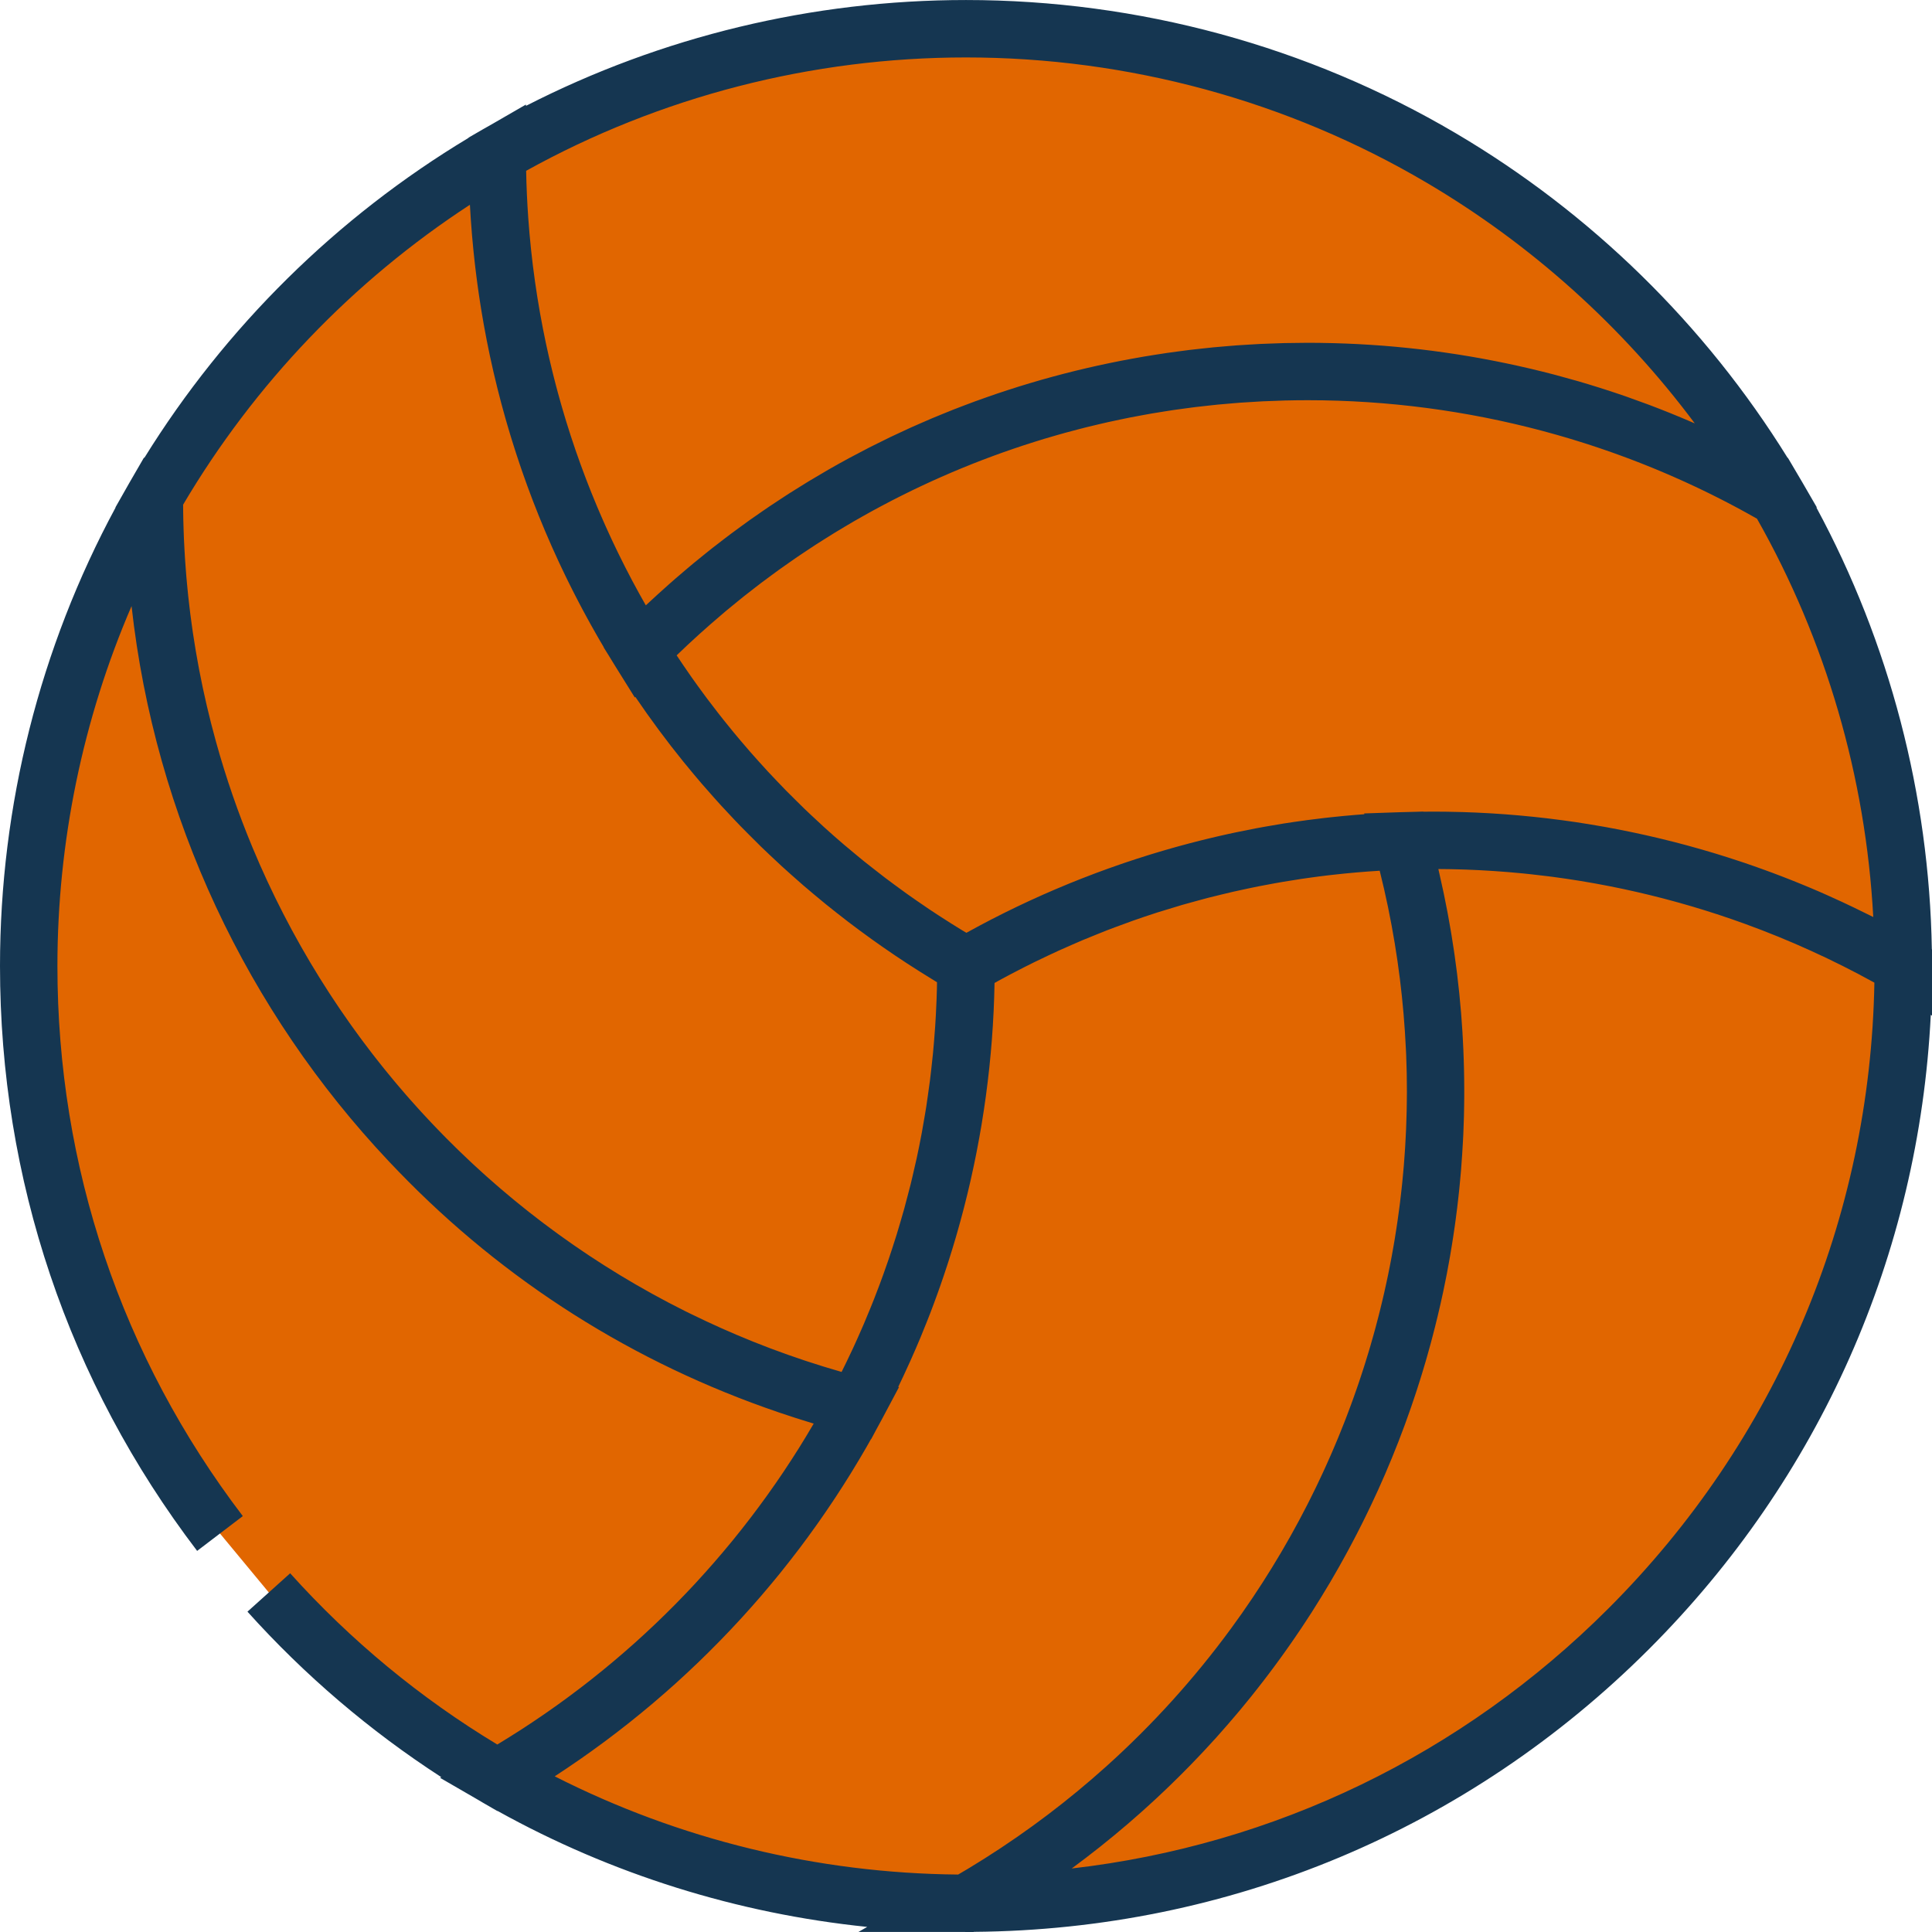
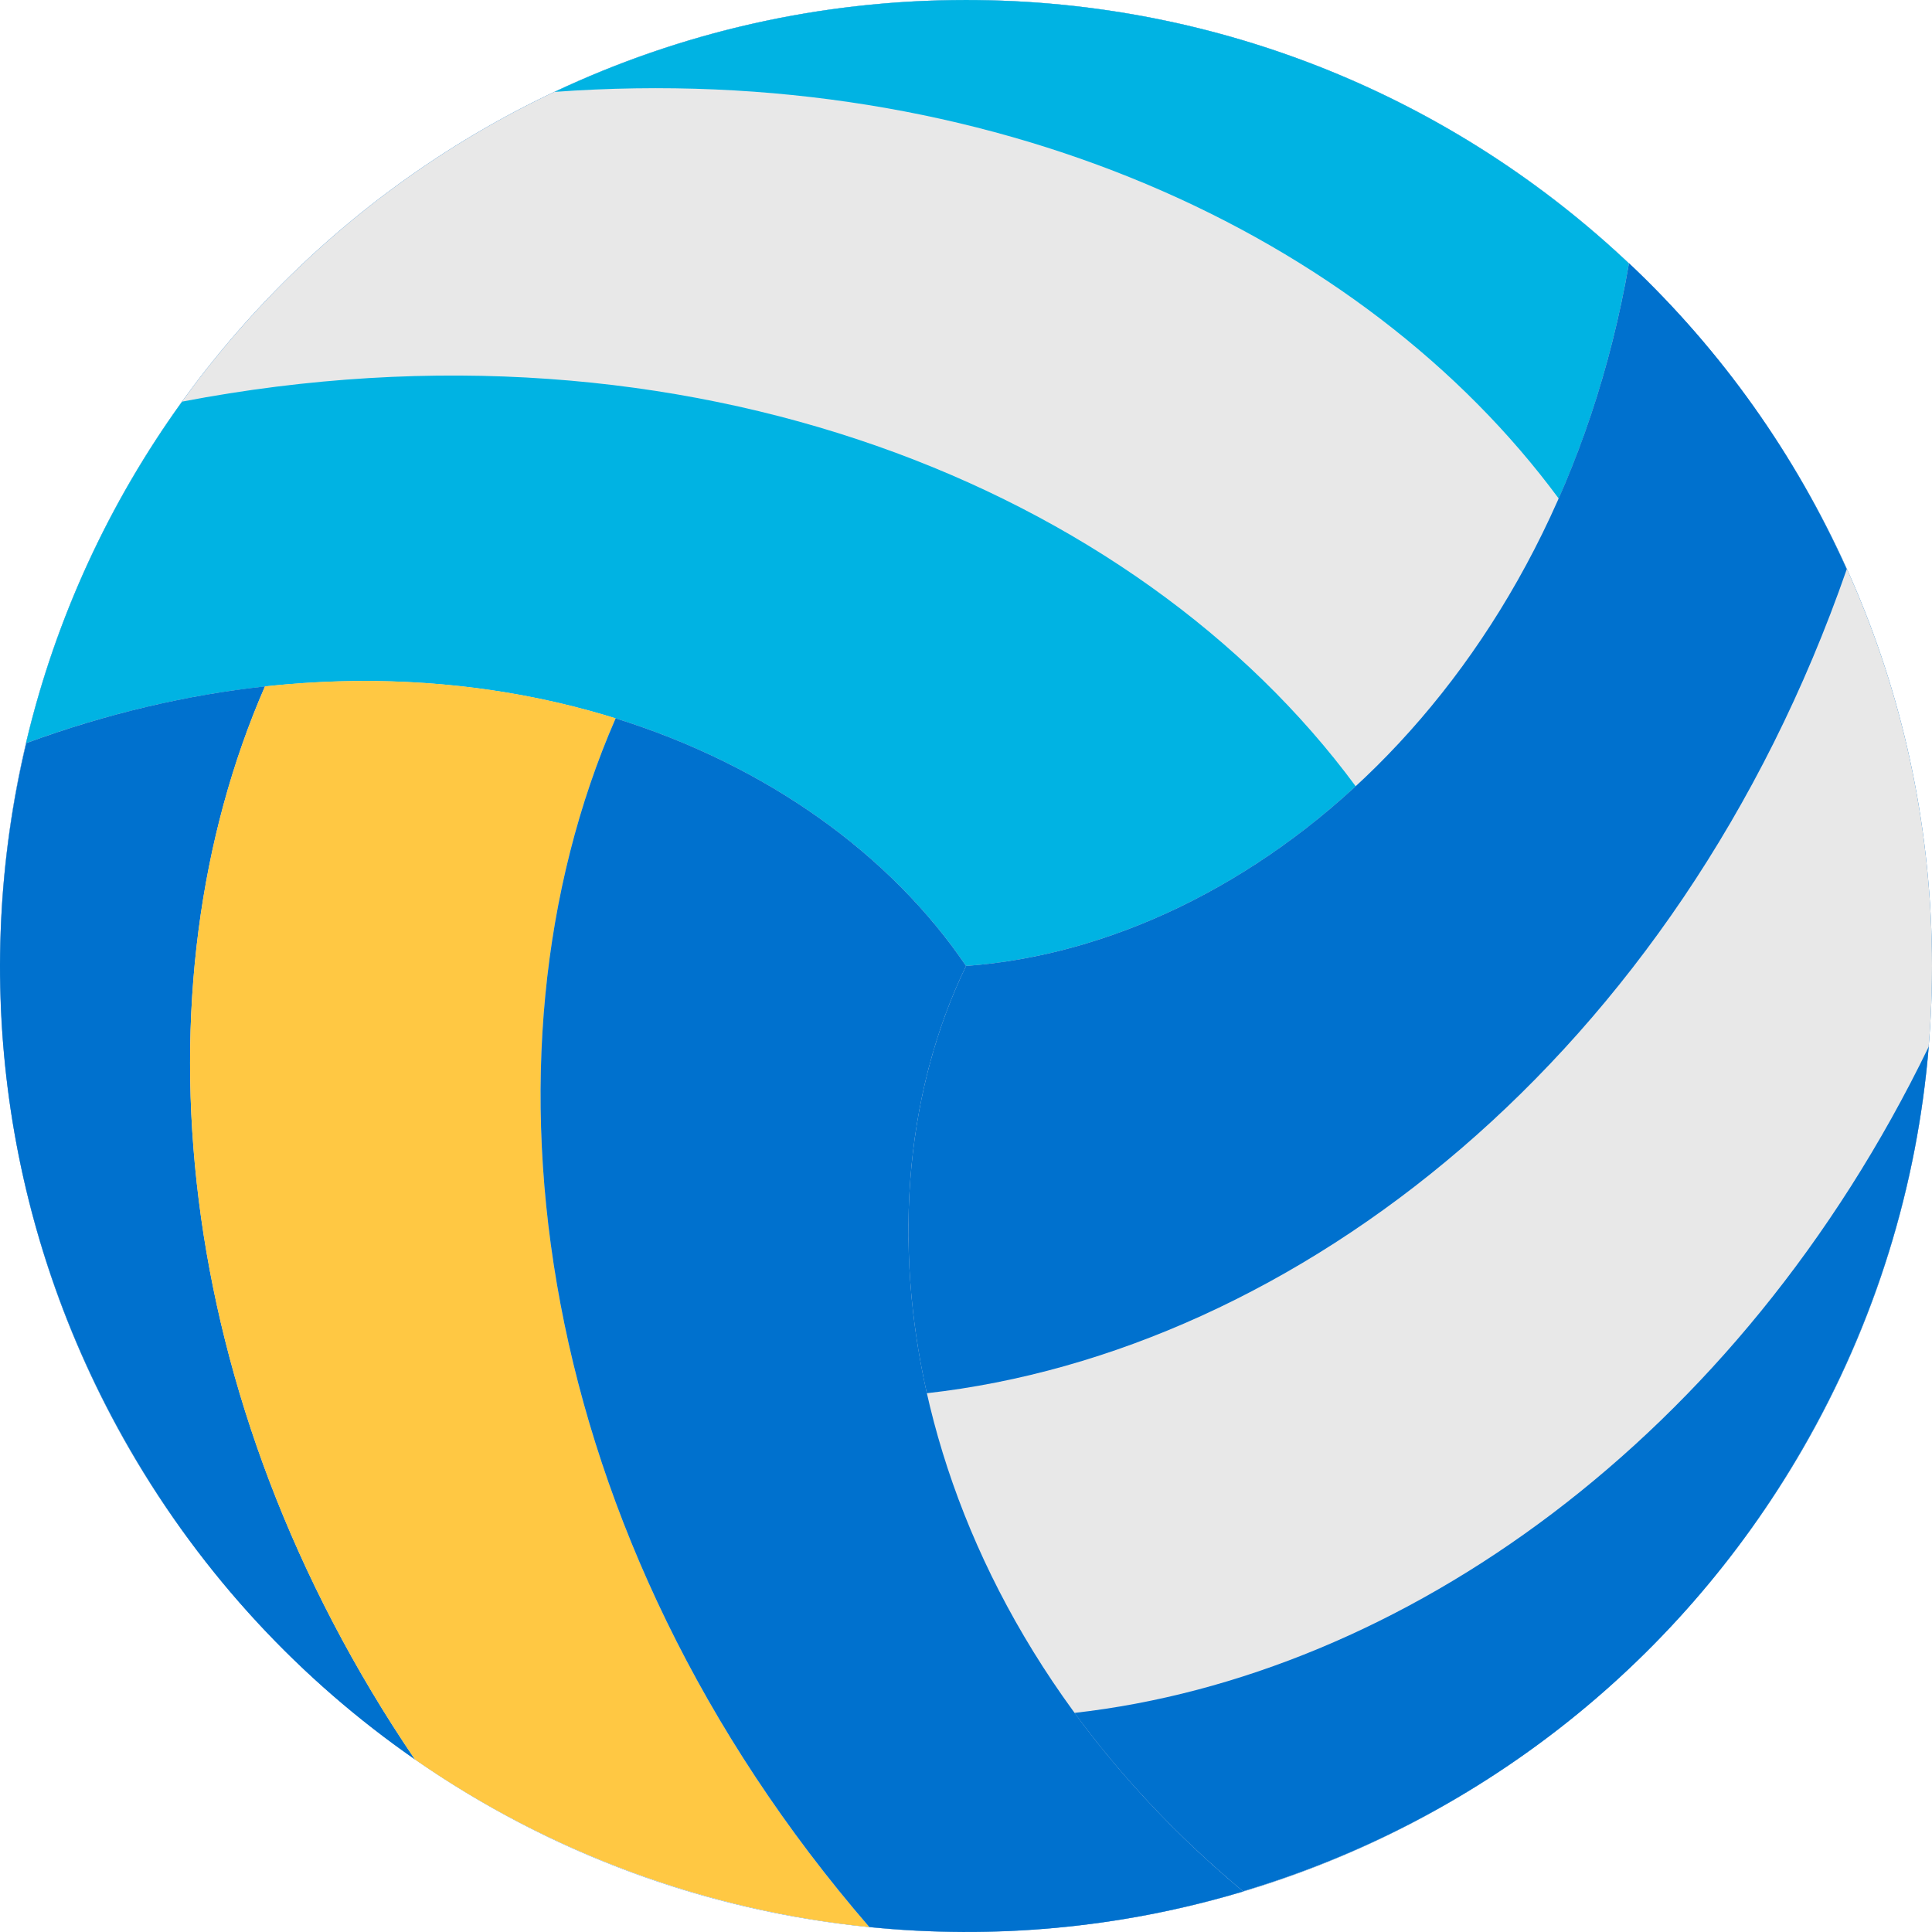
- <svg xmlns="http://www.w3.org/2000/svg" enable-background="new 0 0 512.001 512.001" viewBox="0 0 512.001 512.001">
-   <g fill="#e16600">
-     <path d="m71.238 422.02c17.425 19.379 37.855 36 60.558 49.133 40.236-23.282 73.328-57.51 95.197-98.608-112.044-29.061-186.294-130.108-186.086-240.722l-.053-.031c-21.149 36.535-33.246 78.961-33.246 124.208 0 56.53 18.882 108.649 50.687 150.393" />
-     <path d="m371.423 222.839c30.847 111.58-19.518 226.395-115.428 281.538 137.181.01 248.397-111.197 248.397-248.377-40.257-23.212-86.431-34.754-132.969-33.161z" />
-     <path d="m169.596 172.603c20.813 33.422 49.934 62.344 86.4 83.398 36.476-21.063 76.078-31.817 115.428-33.161 46.537-1.593 92.713 9.949 132.968 33.142 0-45.248-12.107-87.654-33.246-124.19l-.053.031c-95.692-55.487-220.329-41.707-301.497 40.78z" />
-     <path d="m226.97 372.532c18.533-34.738 29.024-74.409 29.024-116.532-36.466-21.054-65.586-49.976-86.421-83.386-24.652-39.49-37.745-85.26-37.788-131.733-37.704 21.784-69.127 53.217-90.931 90.91l.053.031c-.208 110.615 74.042 211.662 186.063 240.71z" />
-     <path d="m371.423 222.872c-39.35 1.312-78.952 12.067-115.428 33.128 0 42.122-10.492 81.793-29.003 116.544-21.869 41.099-54.961 75.326-95.186 98.596 36.525 21.15 78.941 33.246 124.188 33.246 95.911-55.152 146.276-169.967 115.429-281.514z" />
-     <path d="m169.573 172.614c81.191-82.498 205.826-96.278 301.518-40.792l.053-.031c-42.953-74.233-123.215-124.177-215.149-124.177-45.258 0-87.69 12.097-124.22 33.247.053 46.493 13.147 92.263 37.798 131.753z" />
+ <svg xmlns="http://www.w3.org/2000/svg" version="1.1" id="Layer_1" x="0px" y="0px" viewBox="0 0 419.585 419.585" style="enable-background:new 0 0 419.585 419.585;" xml:space="preserve" width="512" height="512">
+   <g>
+     <circle style="fill:#0071CE;" cx="209.805" cy="209.782" r="209.78" />
+     <circle style="fill:#E8E8E8;" cx="209.805" cy="209.782" r="209.78" />
+     <g>
+       <path style="fill:#00B3E3;" d="M209.805,0.002c-31.97,0-62.262,7.164-89.379,19.955c94.548-6.881,175.748,30.945,218.085,88.311    l0.002,0.006c6.819-15.469,12.042-32.537,15.255-51.063C316.199,21.748,265.544,0.002,209.805,0.002z" />
+       <path style="fill:#00B3E3;" d="M294.424,170.758C246.716,106.037,149.553,66.156,39.546,87.224    c-15.815,21.932-27.496,47.038-33.905,74.185c87.882-32.288,169.337-2.957,204.164,48.373    c29.157-2.119,59.264-15.648,84.621-39.02L294.424,170.758z" />
+     </g>
+     <g>
+       <path style="fill:#0071CE;" d="M391.48,314.671c15.985-27.688,24.927-57.504,27.408-87.383    C377.573,312.61,304.216,364.017,233.367,372l-0.007-0.001c9.987,13.639,22.158,26.697,36.596,38.742    C319.45,395.937,363.611,362.941,391.48,314.671z" />
+       <path style="fill:#0071CE;" d="M201.292,302.575c79.904-8.957,163.023-73.162,199.782-178.964    c-11.087-24.662-26.988-47.332-47.294-66.455c-15.979,92.253-82.107,148.13-143.975,152.625    c-12.743,26.311-16.08,59.148-8.518,92.794H201.292z" />
+     </g>
+     <g>
+       <path style="fill:#0071CE;" d="M28.132,314.671c15.984,27.688,37.336,50.339,61.972,67.428    C36.87,303.657,29.028,214.424,57.54,149.076l0.004-0.006c-16.805,1.83-34.199,5.842-51.85,12.322    C-6.231,211.658,0.263,266.4,28.132,314.671z" />
+       <path style="fill:#FFC843;" d="M57.54,149.079c-28.512,65.347-20.669,154.579,32.563,233.02l0,0    c29.384,20.382,63.446,32.832,98.694,36.409c-73.25-84.734-87.291-188.819-55.098-262.497l0.002-0.003    c-22.885-7.143-48.744-9.92-76.158-6.938L57.54,149.079z" />
+       <path style="fill:#0071CE;" d="M133.7,156.011c-32.193,73.678-18.15,177.763,55.098,262.499c26.9,2.728,54.484,0.293,81.198-7.73    c-71.903-59.965-87.232-145.172-60.191-200.998c-16.413-24.191-43.184-43.5-76.104-53.773L133.7,156.011z" />
+     </g>
  </g>
-   <path d="m511.96 251.582c-.703-40.969-11.225-81.202-30.589-117.075l.101-.06-3.742-6.466c-.005-.008-.011-.017-.015-.025l-3.918-6.65-.056.033c-21.87-35.281-52.135-64.924-87.941-86.028-39.185-23.097-84.071-35.305-129.805-35.305-40.668 0-80.713 9.667-116.613 28.05v-.35l-8.673 5.011c-.917.515-1.835 1.032-2.746 1.559l-3.801 2.2v.069c-34.922 20.996-64.434 50.137-85.907 84.788l-.102-.062-3.883 6.707c-.71 1.227-1.41 2.461-2.099 3.7l-1.589 2.799.046.027c-20.056 37.142-30.628 78.982-30.628 121.496 0 56.546 18.066 110.146 52.244 155.004l12.104-9.222c-32.143-42.185-49.131-92.596-49.131-145.782 0-32.93 6.739-65.429 19.646-95.376 6.223 56.071 30.717 107.399 68.123 147.078.159.169.32.338.48.507.728.768 1.46 1.532 2.197 2.292 28.045 29.032 62.235 50.707 100.71 63.793.101.034.204.068.305.103 1.309.443 2.619.881 3.938 1.304.671.216 1.344.424 2.018.635.827.258 1.653.52 2.484.771.174.053.348.11.523.162-.096.164-.194.327-.29.491-1.176 2.004-2.373 3.993-3.603 5.958-.025.041-.052.08-.077.12-1.243 1.982-2.516 3.942-3.815 5.884-.117.176-.232.353-.35.529-1.261 1.878-2.553 3.732-3.865 5.571-.191.268-.382.537-.574.804-1.296 1.801-2.617 3.582-3.961 5.345-.203.267-.407.532-.613.797-1.372 1.782-2.763 3.548-4.183 5.289-.147.182-.297.359-.444.541-2.995 3.654-6.096 7.22-9.298 10.689-.14.152-.279.305-.418.457-1.539 1.658-3.103 3.291-4.687 4.906-.224.227-.445.455-.671.682-1.562 1.579-3.147 3.138-4.753 4.674-.235.225-.473.448-.709.673-1.632 1.548-3.283 3.078-4.96 4.581-.172.155-.349.307-.522.463-3.484 3.105-7.058 6.111-10.722 9.015-.235.186-.468.374-.703.56-1.718 1.352-3.46 2.677-5.217 3.984-.334.249-.667.496-1.002.743-1.722 1.267-3.462 2.512-5.22 3.734-.363.253-.73.504-1.096.755-1.772 1.218-3.559 2.417-5.365 3.589-.318.206-.639.407-.957.612-1.724 1.107-3.462 2.194-5.217 3.258-.187.114-.371.23-.559.343-20.434-12.323-38.883-27.573-54.894-45.38l-11.316 10.171c15.169 16.87 32.406 31.572 51.355 43.848l-.318.184 9.906 5.735c.488.287.973.582 1.463.865l3.81 2.203.055-.031c30.178 16.773 63.57 27.213 97.968 30.741l-2.318 1.332 27.278.002c.405.002.811.01 1.215.01h2.032l.062-.035c67.594-.534 131.069-27.091 178.928-74.945 45.288-45.284 71.517-104.546 74.662-168.057l.323.186v-13.145-.02-4.375zm-17.206-9.386c-1.163-.581-2.33-1.153-3.501-1.715-1.035-.497-2.071-.988-3.111-1.471-1.318-.612-2.641-1.211-3.966-1.801-.718-.319-1.434-.64-2.155-.953-1.687-.73-3.383-1.436-5.085-2.13-.699-.285-1.399-.569-2.1-.847-1.744-.694-3.495-1.367-5.254-2.022-.643-.239-1.288-.474-1.932-.707-1.833-.665-3.671-1.317-5.519-1.941-.524-.176-1.049-.345-1.574-.518-1.8-.594-3.605-1.173-5.417-1.728-.442-.135-.886-.271-1.33-.404-1.904-.572-3.815-1.117-5.732-1.644-.455-.126-.911-.255-1.368-.378-2.004-.54-4.013-1.05-6.028-1.54-.495-.121-.991-.241-1.486-.359-2.023-.48-4.05-.934-6.084-1.365-.463-.098-.926-.193-1.39-.288-2.091-.431-4.187-.841-6.289-1.219-.347-.063-.695-.12-1.041-.181-2.185-.384-4.375-.748-6.57-1.075-.104-.016-.209-.031-.314-.048-2.237-.332-4.481-.627-6.728-.899-.319-.039-.635-.081-.954-.118-2.178-.256-4.361-.48-6.546-.68-.395-.037-.789-.073-1.185-.108-2.167-.189-4.336-.349-6.509-.482-.384-.023-.769-.045-1.154-.067-2.215-.126-4.431-.227-6.651-.295-.279-.008-.559-.013-.838-.02-2.341-.065-4.684-.104-7.03-.104-.91 0-1.827.013-2.743.023l-.011-.041-1.716.058c-1.43.024-2.86.061-4.28.11l-9.644.33.057.205c-.52.038-1.039.082-1.558.124-.308.023-.616.048-.924.073-2 .165-3.998.355-5.994.568-.711.075-1.422.152-2.133.233-1.513.174-3.024.362-4.536.564-1.134.151-2.268.308-3.4.475-.953.14-1.904.279-2.855.43-1.651.262-3.298.546-4.942.84-.799.143-1.599.286-2.396.437-1.761.333-3.519.687-5.273 1.057-.68.144-1.358.287-2.036.436-1.849.405-3.694.833-5.534 1.279-.576.14-1.152.282-1.729.426-1.919.48-3.834.982-5.743 1.505-.49.135-.981.273-1.471.41-1.977.556-3.95 1.134-5.915 1.738-.411.127-.822.257-1.235.384-2.028.634-4.05 1.291-6.063 1.976-.341.116-.681.234-1.021.353-2.072.714-4.137 1.453-6.192 2.22-.27.1-.538.205-.806.306-2.117.799-4.225 1.623-6.32 2.477-.195.079-.388.161-.581.241-2.164.889-4.317 1.804-6.457 2.752-.109.048-.217.098-.326.147-4.465 1.986-8.877 4.1-13.228 6.342-.074.039-.149.075-.224.114-2.116 1.094-4.216 2.221-6.304 3.373-.092.051-.186.097-.276.148-.477-.287-.958-.567-1.432-.856-.872-.534-1.741-1.074-2.605-1.618-1.142-.718-2.276-1.445-3.405-2.181-.852-.556-1.702-1.115-2.547-1.682-1.13-.758-2.251-1.529-3.367-2.306-.822-.571-1.643-1.141-2.457-1.723-1.132-.809-2.252-1.633-3.369-2.461-.777-.574-1.556-1.144-2.325-1.729-1.163-.883-2.308-1.784-3.453-2.687-.704-.554-1.415-1.1-2.112-1.663-1.28-1.032-2.539-2.088-3.797-3.145-.544-.456-1.097-.902-1.635-1.363-1.769-1.514-3.517-3.051-5.241-4.615-.505-.458-.994-.93-1.495-1.393-1.215-1.121-2.43-2.244-3.621-3.389-.743-.714-1.467-1.445-2.2-2.168-.924-.911-1.85-1.819-2.759-2.744-.81-.824-1.602-1.663-2.399-2.498-.802-.842-1.608-1.683-2.398-2.536-.842-.908-1.672-1.829-2.499-2.75-.712-.791-1.422-1.586-2.124-2.387-.868-.994-1.728-1.997-2.581-3.006-.621-.734-1.239-1.471-1.851-2.212-.901-1.092-1.793-2.188-2.673-3.295-.52-.653-1.035-1.311-1.547-1.969-.944-1.212-1.881-2.43-2.803-3.659-.39-.521-.772-1.048-1.158-1.571-1.018-1.386-2.031-2.776-3.02-4.184-.193-.274-.379-.552-.571-.827-1.13-1.624-2.248-3.257-3.337-4.91 3.956-3.828 8.027-7.497 12.194-11.02.313-.265.622-.538.937-.801 1.042-.872 2.097-1.724 3.151-2.577.484-.391.96-.788 1.446-1.175.964-.768 1.94-1.517 2.914-2.268.587-.453 1.17-.914 1.761-1.361.918-.696 1.848-1.374 2.776-2.055.657-.483 1.312-.972 1.973-1.448.889-.64 1.788-1.264 2.684-1.89.713-.498 1.423-1 2.14-1.49.869-.593 1.749-1.174 2.625-1.755.755-.501 1.508-1.005 2.268-1.497.859-.556 1.725-1.099 2.59-1.642.79-.497 1.579-.996 2.376-1.484.85-.521 1.708-1.031 2.563-1.541.822-.489 1.641-.979 2.468-1.459.847-.49 1.699-.971 2.551-1.451.847-.477 1.694-.954 2.547-1.42.844-.462 1.692-.913 2.541-1.364.871-.463 1.745-.925 2.621-1.378.842-.435 1.689-.86 2.536-1.284.894-.447 1.789-.892 2.687-1.328.843-.409 1.689-.811 2.536-1.208.913-.43 1.829-.855 2.747-1.273.843-.383 1.688-.761 2.536-1.134.933-.412 1.871-.819 2.81-1.218.842-.358 1.686-.711 2.532-1.06.954-.393 1.909-.779 2.867-1.16.843-.335 1.687-.664 2.533-.989.972-.372 1.947-.737 2.924-1.098.842-.31 1.686-.618 2.532-.919.989-.351 1.979-.695 2.973-1.033.843-.287 1.688-.573 2.535-.851 1.006-.331 2.017-.651 3.027-.969.842-.264 1.683-.526 2.528-.781 1.025-.309 2.051-.607 3.081-.902.841-.241 1.683-.483 2.527-.715 1.041-.286 2.086-.559 3.13-.831.84-.219 1.678-.438 2.52-.648 1.062-.264 2.127-.514 3.192-.764.833-.195 1.666-.393 2.502-.578 1.082-.241 2.171-.469 3.258-.695.826-.172 1.651-.348 2.477-.511 1.108-.219 2.22-.421 3.33-.624.815-.148 1.628-.302 2.444-.443 1.139-.196 2.283-.374 3.425-.554.795-.125 1.589-.256 2.386-.373 1.176-.172 2.355-.327 3.533-.482.773-.102 1.543-.212 2.317-.306 1.217-.149 2.44-.277 3.662-.408.741-.079 1.479-.167 2.221-.239 1.286-.125 2.576-.228 3.865-.334.684-.056 1.364-.122 2.049-.171 1.404-.103 2.812-.182 4.221-.26.574-.032 1.146-.075 1.721-.102 1.659-.081 3.321-.137 4.986-.184.33-.009.656-.027.987-.036 2.009-.049 4.023-.074 6.04-.074 2.651 0 5.299.044 7.943.131.037.001.073.003.109.004 1.277.043 2.552.094 3.826.157.212.011.423.025.635.037 1.099.057 2.196.118 3.293.19.316.021.629.047.944.069.993.069 1.985.139 2.977.22.377.031.754.068 1.131.101.928.08 1.855.161 2.782.252.419.042.836.088 1.254.132.884.091 1.768.183 2.651.284.445.051.889.109 1.333.162.856.103 1.71.206 2.565.318.466.061.928.129 1.393.193.83.114 1.661.226 2.488.349.488.072.976.151 1.464.227.802.124 1.606.247 2.408.378.499.082.997.17 1.497.256.789.135 1.579.269 2.368.412.504.091 1.008.189 1.512.284.779.146 1.557.291 2.335.445.517.102 1.034.211 1.55.318.76.155 1.521.31 2.279.473.527.114 1.053.232 1.578.35.748.165 1.496.331 2.242.504.532.123 1.063.253 1.594.379.737.177 1.474.352 2.209.535.537.133 1.071.273 1.607.41.727.187 1.455.372 2.18.566.54.144 1.078.293 1.617.441.718.197 1.437.394 2.155.596.542.153 1.081.313 1.622.47.71.207 1.419.414 2.128.627.548.165 1.095.336 1.641.504.696.215 1.393.43 2.088.652.553.177 1.105.358 1.658.539.686.224 1.371.448 2.054.68.554.187 1.105.377 1.657.568.682.235 1.362.471 2.041.712.553.196 1.104.397 1.654.597.673.244 1.344.489 2.014.74.558.208 1.113.421 1.669.633.659.253 1.321.505 1.979.764.558.219 1.115.442 1.671.665.653.262 1.306.524 1.957.792.559.23 1.117.465 1.673.698.643.271 1.286.542 1.925.818.561.241 1.12.487 1.68.733.633.279 1.266.558 1.897.842.562.253 1.12.509 1.68.766.624.286 1.247.574 1.869.866.564.265 1.126.534 1.688.802.614.294 1.226.59 1.838.89.563.275 1.124.555 1.684.835.607.302 1.21.607 1.814.914.563.288 1.124.578 1.686.87.595.31 1.191.623 1.784.938.562.298 1.123.6 1.681.903.589.319 1.178.64 1.764.965.559.309 1.116.62 1.672.934.305.171.61.346.913.519 18.268 32.243 28.81 68.451 30.807 105.552-.555-.285-1.12-.548-1.679-.825zm-121.97 52.085c-.017.777-.046 1.552-.069 2.328-.026.86-.05 1.72-.085 2.581-.03.744-.074 1.486-.112 2.23-.046.887-.087 1.774-.143 2.661-.045.722-.1 1.444-.151 2.166-.064.906-.127 1.812-.202 2.716-.058.7-.125 1.399-.189 2.098-.084.924-.167 1.847-.263 2.769-.07.681-.149 1.359-.225 2.038-.104.937-.21 1.875-.325 2.81-.083.667-.173 1.332-.262 1.997-.125.945-.251 1.891-.387 2.834-.094.652-.196 1.304-.295 1.956-.145.953-.292 1.905-.448 2.856-.107.641-.219 1.282-.33 1.922-.165.958-.334 1.914-.511 2.869-.117.631-.239 1.26-.362 1.89-.187.961-.375 1.921-.573 2.879-.128.62-.262 1.238-.395 1.856-.208.966-.419 1.929-.638 2.892-.139.61-.282 1.217-.425 1.825-.229.967-.461 1.933-.701 2.895-.148.6-.302 1.197-.456 1.796-.25.97-.503 1.939-.765 2.904-.158.585-.321 1.171-.484 1.755-.273.975-.549 1.948-.833 2.919-.167.572-.338 1.144-.509 1.716-.293.976-.592 1.951-.899 2.924-.177.563-.356 1.124-.537 1.686-.315.978-.636 1.954-.964 2.928-.186.551-.372 1.102-.562 1.651-.338.978-.682 1.954-1.032 2.928-.194.541-.39 1.081-.587 1.62-.359.979-.726 1.955-1.098 2.929-.202.529-.404 1.057-.609 1.584-.383.981-.774 1.959-1.169 2.935-.208.514-.417 1.029-.628 1.542-.407.983-.822 1.964-1.242 2.941-.214.5-.428.999-.645 1.498-.433.989-.873 1.974-1.319 2.957-.218.481-.434.962-.655 1.442-.459.995-.927 1.986-1.399 2.976-.221.463-.44.925-.662 1.385-.486 1.001-.982 1.996-1.481 2.991-.224.444-.445.891-.671 1.333-.515 1.009-1.041 2.013-1.57 3.016-.222.42-.441.841-.665 1.259-.548 1.024-1.108 2.041-1.67 3.057-.218.392-.432.785-.652 1.176-.585 1.042-1.183 2.079-1.784 3.112-.208.358-.413.717-.622 1.073-.628 1.067-1.268 2.126-1.912 3.183-.195.319-.385.639-.581.958-.678 1.101-1.368 2.194-2.064 3.285-.171.268-.339.538-.511.805-.737 1.145-1.488 2.282-2.245 3.417-.14.209-.275.42-.416.628-.814 1.208-1.64 2.409-2.476 3.605-.089.128-.177.259-.267.387-.921 1.312-1.855 2.614-2.805 3.909-.007.01-.014.02-.021.029-9.661 13.181-20.723 25.445-33.079 36.552-.062.056-.125.11-.187.164-1.167 1.047-2.344 2.084-3.533 3.109-.109.093-.217.185-.325.276-1.147.986-2.304 1.963-3.471 2.928-.145.12-.291.236-.437.357-1.137.935-2.283 1.864-3.44 2.781-.168.133-.34.265-.508.398-1.139.898-2.287 1.787-3.445 2.667-.189.143-.378.283-.568.425-1.146.864-2.3 1.721-3.463 2.567-.201.147-.405.29-.608.436-1.158.836-2.323 1.664-3.499 2.48-.212.148-.427.293-.64.44-1.173.81-2.351 1.611-3.542 2.401-.22.146-.441.289-.66.435-1.192.785-2.389 1.563-3.598 2.329-.223.141-.447.281-.671.422-1.214.765-2.436 1.522-3.667 2.266-.221.134-.442.266-.664.399-.761.458-1.531.905-2.298 1.354-37.28-.321-73.944-9.271-106.916-26.029 2.161-1.405 4.294-2.847 6.408-4.312.171-.119.345-.236.516-.356 2.008-1.4 3.993-2.83 5.957-4.286.274-.204.55-.407.825-.612 1.91-1.426 3.798-2.878 5.666-4.354.292-.232.583-.465.874-.697 1.868-1.49 3.716-3.003 5.539-4.543.234-.198.467-.4.7-.599 1.884-1.604 3.749-3.227 5.585-4.883.073-.066.145-.134.218-.2 1.814-1.639 3.6-3.308 5.365-4.998.184-.175.369-.348.552-.524 1.715-1.651 3.402-3.331 5.069-5.03.279-.284.561-.567.838-.853 1.617-1.662 3.21-3.347 4.781-5.052.294-.32.587-.64.88-.961 1.565-1.715 3.108-3.451 4.628-5.209.253-.293.503-.59.756-.885 1.555-1.818 3.091-3.654 4.595-5.516.144-.178.283-.358.426-.536 1.513-1.882 3-3.784 4.459-5.709.099-.13.2-.258.299-.389 1.465-1.942 2.898-3.91 4.31-5.894.204-.287.411-.572.613-.86 1.357-1.923 2.684-3.869 3.99-5.832.229-.344.458-.689.685-1.035 1.289-1.96 2.553-3.937 3.789-5.934.205-.333.408-.667.613-.999 1.253-2.045 2.482-4.106 3.681-6.19.137-.237.27-.478.405-.716.264-.463.525-.925.785-1.389l.048.012 1.286-2.409c.524-.956 1.049-1.91 1.561-2.873l4.531-8.516-.202-.053c.09-.185.177-.371.266-.556.371-.772.741-1.545 1.105-2.321.619-1.32 1.226-2.645 1.823-3.974.49-1.094.973-2.19 1.448-3.29.404-.938.807-1.877 1.201-2.82.615-1.476 1.213-2.96 1.801-4.447.287-.726.576-1.453.856-2.181.652-1.694 1.28-3.397 1.895-5.106.231-.641.463-1.282.688-1.924.629-1.791 1.235-3.59 1.824-5.395.186-.569.37-1.137.552-1.708.598-1.876 1.172-3.76 1.726-5.648.148-.506.296-1.013.441-1.521.56-1.954 1.097-3.913 1.61-5.88.117-.449.232-.9.347-1.35.517-2.025 1.01-4.055 1.478-6.092.09-.395.178-.79.267-1.185.47-2.092.915-4.19 1.332-6.294.068-.343.133-.686.199-1.03.418-2.157.813-4.318 1.176-6.485.049-.287.093-.574.14-.862.365-2.227.706-4.458 1.012-6.696.029-.217.057-.435.086-.652.31-2.306.593-4.616.841-6.932.015-.138.026-.276.042-.415.252-2.396.475-4.796.659-7.199.002-.031.004-.062.006-.093.185-2.398.331-4.8.446-7.207.006-.123.015-.244.02-.367.11-2.34.184-4.683.228-7.027.003-.133.011-.267.013-.401.484-.268.963-.542 1.448-.806.906-.493 1.814-.978 2.726-1.459 1.184-.626 2.373-1.241 3.567-1.846.917-.465 1.836-.926 2.758-1.379 1.207-.592 2.421-1.171 3.638-1.744.921-.433 1.841-.867 2.767-1.288 1.243-.566 2.495-1.113 3.746-1.658.911-.396 1.819-.797 2.734-1.182 1.301-.547 2.611-1.07 3.921-1.594.878-.351 1.753-.712 2.634-1.053 1.435-.555 2.882-1.08 4.329-1.608.767-.279 1.528-.573 2.297-.844 2.171-.767 4.352-1.502 6.542-2.206.872-.28 1.753-.534 2.628-.804 1.347-.416 2.694-.838 4.049-1.23 1.137-.33 2.281-.633 3.424-.945 1.095-.3 2.187-.607 3.286-.891 1.25-.323 2.507-.624 3.762-.927.986-.238 1.97-.48 2.96-.706 1.344-.307 2.692-.594 4.042-.877.889-.188 1.776-.374 2.667-.552 1.447-.287 2.895-.557 4.346-.817.772-.139 1.544-.275 2.318-.406 1.569-.265 3.141-.516 4.714-.751.614-.091 1.229-.178 1.844-.265 1.736-.243 3.473-.476 5.213-.681.373-.045.748-.083 1.121-.126 4.187-.474 8.383-.845 12.588-1.095.015.057.027.114.042.17.388 1.553.76 3.107 1.115 4.662.013.055.023.109.037.163.357 1.57.699 3.141 1.025 4.712.006.028.011.058.017.087 2.585 12.526 4.135 25.095 4.712 37.605.02.446.049.894.066 1.34.041.995.065 1.99.092 2.986.018.651.044 1.304.057 1.954.017.885.02 1.768.027 2.652.006.759.019 1.519.019 2.276-.001.821-.015 1.64-.023 2.46-.017.822-.021 1.641-.037 2.459zm5.29-245.861c27.708 16.331 51.896 38.098 71.058 63.781-.021-.009-.044-.018-.065-.027-1.78-.776-3.571-1.525-5.368-2.26-.36-.147-.72-.296-1.08-.441-1.772-.715-3.552-1.412-5.339-2.088-.316-.119-.633-.234-.95-.353-1.709-.638-3.426-1.26-5.149-1.861-.189-.066-.377-.135-.567-.201-1.831-.634-3.671-1.243-5.517-1.836-.377-.121-.754-.241-1.131-.36-1.848-.584-3.701-1.151-5.562-1.693-.201-.059-.403-.114-.605-.172-1.763-.509-3.533-.997-5.308-1.468-.299-.079-.598-.161-.897-.239-1.867-.488-3.738-.953-5.615-1.399-.36-.085-.719-.168-1.079-.252-3.861-.9-7.743-1.709-11.645-2.431-.358-.066-.715-.133-1.072-.198-1.906-.343-3.815-.666-5.729-.967-.302-.048-.606-.091-.908-.138-1.846-.283-3.697-.549-5.55-.791-.176-.022-.351-.049-.527-.071-1.947-.252-3.898-.475-5.853-.682-.373-.04-.746-.078-1.119-.116-1.957-.198-3.914-.378-5.877-.532-.18-.014-.359-.024-.538-.039-1.874-.142-3.748-.262-5.627-.363-.295-.016-.591-.034-.888-.049-1.952-.098-3.906-.172-5.861-.227-.354-.01-.707-.017-1.061-.025-2.008-.047-4.014-.079-6.024-.079-.583 0-1.164.018-1.747.021-1.512.01-3.023.02-4.529.056-.919.021-1.837.065-2.755.096-1.178.04-2.358.074-3.532.13-.987.047-1.968.115-2.953.172-1.104.065-2.207.124-3.308.204-1.009.073-2.015.164-3.021.249-1.071.089-2.141.174-3.209.277-1.023.098-2.04.214-3.06.325-1.046.113-2.094.223-3.138.349-1.027.124-2.047.263-3.071.4-1.033.137-2.063.273-3.093.422-1.029.149-2.052.312-3.078.474-1.016.16-2.033.321-3.046.493-1.027.174-2.05.36-3.072.548-1.008.185-2.015.369-3.02.566-1.022.199-2.039.408-3.058.619-.998.208-1.997.419-2.994.638-1.014.224-2.027.455-3.038.692-.991.231-1.978.467-2.965.709-1.011.249-2.02.503-3.027.764-.981.255-1.96.514-2.937.78-1.002.273-2.004.55-3.002.834-.975.278-1.948.564-2.919.854-.992.295-1.985.594-2.974.903-.969.302-1.934.613-2.897.927-.983.32-1.965.639-2.943.97-.963.326-1.921.663-2.882 1.001-.97.341-1.941.682-2.905 1.035-.962.352-1.919.717-2.876 1.08-.954.362-1.908.721-2.857 1.096-.965.379-1.923.774-2.884 1.166-.931.379-1.865.755-2.79 1.145-.978.413-1.949.842-2.922 1.266-.9.394-1.802.78-2.697 1.184-1.002.452-1.997.922-2.994 1.388-.854.399-1.712.789-2.562 1.198-1.08.519-2.151 1.058-3.224 1.593-.756.376-1.518.743-2.27 1.127-1.45.74-2.888 1.503-4.325 2.272-.367.196-.74.383-1.106.582-1.799.974-3.584 1.971-5.359 2.989-.548.314-1.088.644-1.635.963-1.232.719-2.464 1.437-3.684 2.177-.636.385-1.265.787-1.898 1.179-1.121.693-2.243 1.384-3.354 2.095-.661.423-1.316.861-1.973 1.291-1.073.701-2.147 1.401-3.21 2.118-.661.447-1.316.906-1.974 1.359-1.05.723-2.1 1.448-3.142 2.187-.649.462-1.291.934-1.937 1.403-1.04.754-2.079 1.509-3.107 2.28-.631.472-1.257.954-1.884 1.432-1.035.788-2.066 1.582-3.09 2.386-.608.479-1.21.965-1.814 1.45-1.035.828-2.063 1.663-3.086 2.509-.58.48-1.156.966-1.733 1.452-1.037.873-2.068 1.753-3.094 2.645-.548.477-1.094.958-1.638 1.439-1.045.925-2.086 1.858-3.117 2.801-.51.466-1.018.935-1.526 1.406-.509.473-1.027.933-1.533 1.411-.325-.569-.647-1.14-.968-1.713-.244-.437-.492-.871-.734-1.31-.489-.884-.967-1.772-1.444-2.661-.154-.29-.315-.577-.469-.867-.623-1.176-1.238-2.357-1.84-3.54-.178-.347-.348-.698-.523-1.046-.425-.844-.849-1.689-1.264-2.537-.229-.471-.453-.943-.681-1.414-.351-.731-.701-1.462-1.046-2.196-.24-.514-.477-1.031-.713-1.546-.321-.697-.64-1.394-.953-2.094-.24-.535-.478-1.072-.713-1.609-.301-.686-.601-1.372-.895-2.059-.234-.548-.469-1.096-.698-1.645-.287-.685-.571-1.372-.852-2.059-.225-.55-.449-1.099-.671-1.649-.281-.704-.558-1.41-.833-2.116-.208-.535-.418-1.069-.622-1.605-.286-.75-.565-1.502-.843-2.255-.184-.497-.371-.993-.552-1.491-.349-.961-.688-1.925-1.024-2.891-.1-.288-.205-.574-.304-.863-.426-1.239-.84-2.479-1.247-3.724-.15-.464-.295-.93-.444-1.395-.256-.803-.512-1.606-.76-2.411-.161-.526-.318-1.055-.477-1.584-.225-.75-.448-1.5-.666-2.252-.158-.548-.312-1.097-.468-1.645-.208-.739-.414-1.477-.615-2.217-.15-.552-.297-1.105-.443-1.659-.197-.749-.392-1.497-.581-2.248-.137-.54-.273-1.08-.406-1.621-.193-.782-.38-1.566-.565-2.35-.12-.507-.24-1.014-.357-1.523-.196-.856-.384-1.712-.571-2.571-.095-.439-.193-.877-.286-1.317-.22-1.042-.432-2.086-.638-3.131-.052-.257-.106-.511-.154-.768-.522-2.683-.998-5.376-1.428-8.078-.026-.162-.05-.326-.075-.488-.186-1.177-.362-2.355-.531-3.535-.037-.261-.071-.521-.107-.782-.151-1.094-.298-2.188-.435-3.285-.035-.279-.067-.558-.101-.837-.134-1.098-.261-2.196-.378-3.296-.026-.252-.054-.503-.08-.756-.121-1.161-.233-2.322-.338-3.486-.016-.181-.032-.359-.049-.54-.114-1.303-.218-2.606-.311-3.912-.002-.032-.005-.066-.007-.098-.293-4.148-.48-8.309-.559-12.482 35.482-19.668 75.68-30.041 116.556-30.041 43.024 0 85.238 11.48 122.084 33.198zm-253.544 5.846c.135 2.539.315 5.071.524 7.6.018.211.032.423.051.634.087 1.012.183 2.023.281 3.033.041.419.079.839.122 1.258.093.908.193 1.813.295 2.719.059.522.118 1.045.181 1.567.1.839.205 1.677.313 2.515.075.589.153 1.177.233 1.765.108.791.218 1.582.333 2.371.093.637.19 1.274.287 1.91.114.748.23 1.495.351 2.241.112.688.229 1.374.347 2.06.119.699.236 1.398.362 2.096.137.76.28 1.517.423 2.274.119.627.233 1.256.356 1.882.186.945.381 1.889.577 2.832.091.437.177.875.27 1.313.295 1.383.603 2.764.92 4.142.077.334.16.666.238 1 .248 1.056.499 2.111.761 3.163.117.471.239.939.359 1.409.233.914.467 1.828.709 2.74.136.51.277 1.017.415 1.526.237.871.479 1.744.725 2.613.148.521.301 1.043.451 1.562.25.855.501 1.709.759 2.56.158.523.319 1.047.482 1.569.264.852.532 1.703.804 2.552.164.513.33 1.026.497 1.538.285.867.576 1.734.869 2.6.164.485.329.97.496 1.454.315.91.639 1.818.964 2.724.156.436.311.873.47 1.309.366 1.002.742 2.003 1.121 3.001.127.336.251.672.379 1.007 1.035 2.691 2.114 5.366 3.239 8.024.104.244.212.487.318.732.454 1.065.914 2.128 1.384 3.188.185.413.372.825.559 1.238.399.888.799 1.774 1.208 2.657.22.475.444.947.668 1.42.386.819.774 1.636 1.168 2.451.242.501.489 1 .734 1.5.386.786.777 1.57 1.172 2.352.257.51.516 1.018.778 1.527.395.769.793 1.537 1.197 2.303.269.511.538 1.023.811 1.532.41.767.826 1.531 1.245 2.294.272.497.543.993.819 1.488.439.79.886 1.576 1.334 2.362.263.462.523.924.789 1.385.436.753.88 1.5 1.323 2.249l-.033.035 1.226 1.969c.634 1.048 1.273 2.093 1.922 3.134.001.002.003.004.004.006l5.107 8.181.147-.148c4.011 5.914 8.266 11.661 12.764 17.215.19.233.387.462.575.694 1.408 1.726 2.832 3.437 4.285 5.125.411.478.834.946 1.249 1.421 1.25 1.43 2.506 2.855 3.787 4.258.567.621 1.147 1.23 1.72 1.845 1.154 1.239 2.31 2.474 3.489 3.689.682.703 1.377 1.393 2.065 2.088 1.099 1.108 2.199 2.215 3.318 3.302.766.745 1.544 1.477 2.32 2.212 1.071 1.015 2.141 2.028 3.23 3.025.833.763 1.678 1.514 2.521 2.266 1.058.943 2.118 1.885 3.191 2.811.887.765 1.783 1.519 2.681 2.271 1.058.888 2.119 1.772 3.191 2.643.929.756 1.868 1.5 2.808 2.242 1.068.843 2.138 1.68 3.22 2.506.963.736 1.934 1.462 2.907 2.185 1.084.804 2.175 1.602 3.273 2.39.989.71 1.983 1.411 2.983 2.108 1.108.772 2.223 1.535 3.343 2.289 1.01.68 2.024 1.352 3.043 2.018 1.134.741 2.275 1.47 3.422 2.192 1.029.648 2.058 1.29 3.096 1.923.49.298.97.613 1.462.908-.01.565-.012 1.13-.025 1.694-.025 1.004-.06 2.009-.097 3.012-.052 1.362-.114 2.723-.189 4.082-.056 1.008-.114 2.016-.182 3.023-.092 1.359-.199 2.718-.314 4.075-.084.998-.167 1.997-.264 2.995-.134 1.375-.286 2.747-.444 4.119-.111.972-.216 1.946-.339 2.917-.18 1.418-.383 2.832-.588 4.246-.133.918-.255 1.839-.398 2.756-.243 1.556-.517 3.106-.79 4.656-.136.767-.256 1.538-.399 2.303-.424 2.273-.878 4.541-1.367 6.8-.17.79-.365 1.575-.545 2.364-.337 1.485-.671 2.971-1.036 4.45-.265 1.07-.554 2.132-.832 3.199-.309 1.184-.613 2.369-.94 3.548-.323 1.165-.667 2.322-1.008 3.481-.312 1.063-.622 2.127-.95 3.185-.378 1.227-.775 2.448-1.173 3.668-.318.969-.634 1.938-.962 2.902-.438 1.285-.89 2.565-1.349 3.842-.312.87-.629 1.74-.952 2.606-.506 1.355-1.023 2.707-1.551 4.053-.293.745-.593 1.488-.894 2.23-.589 1.453-1.187 2.902-1.804 4.343-.242.568-.494 1.132-.741 1.697-.702 1.603-1.412 3.202-2.149 4.788-.128.276-.262.549-.391.825-.851 1.812-1.715 3.615-2.612 5.406-.258-.074-.513-.151-.77-.226-1.301-.376-2.598-.758-3.888-1.155-.304-.093-.606-.193-.909-.288-1.29-.403-2.578-.81-3.858-1.233-.298-.099-.593-.203-.891-.303-1.281-.429-2.559-.862-3.829-1.312-.279-.098-.556-.203-.833-.302-1.286-.461-2.571-.925-3.846-1.405-.223-.084-.442-.173-.665-.259-1.326-.504-2.647-1.013-3.959-1.54-.124-.05-.245-.102-.369-.152-5.478-2.205-10.843-4.608-16.097-7.184-.486-.238-.976-.469-1.46-.711-.763-.38-1.517-.775-2.274-1.164-.71-.364-1.424-.722-2.131-1.093-.673-.354-1.337-.719-2.008-1.078-.781-.42-1.564-.834-2.339-1.262-.619-.341-1.229-.693-1.844-1.039-.819-.461-1.638-.918-2.45-1.388-.578-.335-1.149-.679-1.724-1.017-.838-.494-1.677-.986-2.508-1.489-.554-.336-1.1-.681-1.649-1.02-.844-.521-1.688-1.04-2.524-1.57-.531-.337-1.054-.681-1.582-1.022-.847-.547-1.694-1.093-2.533-1.648-.511-.34-1.017-.687-1.526-1.03-.843-.569-1.687-1.138-2.523-1.717-.495-.344-.987-.695-1.48-1.043-.84-.592-1.68-1.185-2.513-1.787-.477-.345-.947-.696-1.421-1.044-.838-.617-1.675-1.234-2.505-1.86-.462-.349-.918-.702-1.377-1.054-.832-.638-1.664-1.278-2.486-1.926-.447-.352-.89-.709-1.334-1.064-.825-.659-1.648-1.322-2.465-1.991-.433-.355-.861-.715-1.29-1.073-.818-.681-1.633-1.364-2.442-2.056-.419-.358-.835-.721-1.252-1.082-.807-.701-1.612-1.404-2.409-2.115-.409-.364-.816-.733-1.222-1.101-.795-.72-1.589-1.443-2.376-2.172-.396-.367-.788-.737-1.181-1.108-.786-.74-1.57-1.483-2.346-2.234-.383-.371-.766-.745-1.147-1.119-.775-.759-1.545-1.522-2.31-2.291-.371-.374-.741-.751-1.111-1.127-.766-.781-1.527-1.565-2.281-2.356-.357-.374-.712-.75-1.067-1.125-.755-.801-1.504-1.608-2.249-2.419-.346-.376-.69-.754-1.033-1.133-.743-.822-1.481-1.647-2.214-2.478-.332-.378-.663-.757-.993-1.136-.731-.841-1.457-1.687-2.176-2.538-.321-.379-.642-.76-.96-1.141-.719-.861-1.43-1.728-2.136-2.597-.309-.38-.617-.761-.923-1.142-.706-.882-1.405-1.768-2.099-2.66-.295-.379-.59-.76-.884-1.14-.696-.903-1.381-1.812-2.062-2.724-.282-.378-.566-.756-.845-1.135-.684-.925-1.358-1.857-2.028-2.793-.268-.374-.536-.748-.801-1.123-.67-.946-1.331-1.9-1.986-2.857-.257-.373-.514-.745-.768-1.12-.658-.971-1.306-1.948-1.949-2.928-.24-.366-.484-.731-.721-1.099-.648-.997-1.284-2.001-1.917-3.009-.225-.358-.451-.714-.675-1.074-.637-1.027-1.263-2.059-1.884-3.095-.208-.348-.419-.693-.626-1.041-.627-1.058-1.244-2.123-1.854-3.191-.191-.333-.383-.662-.572-.996-.618-1.093-1.224-2.193-1.827-3.296-.172-.315-.348-.628-.518-.944-.613-1.136-1.213-2.279-1.809-3.426-.149-.287-.302-.571-.449-.859-.61-1.186-1.205-2.379-1.797-3.575-.126-.255-.255-.506-.379-.762-.61-1.246-1.204-2.499-1.793-3.755-.098-.21-.199-.418-.297-.628-.618-1.333-1.223-2.674-1.818-4.02-.061-.135-.123-.27-.183-.404-.634-1.443-1.254-2.893-1.861-4.35-.017-.042-.036-.084-.054-.127-3.771-9.068-6.998-18.399-9.647-27.949-.001-.003-.002-.007-.003-.011-.435-1.566-.853-3.14-1.256-4.718-.063-.241-.119-.486-.18-.728-.339-1.342-.671-2.686-.986-4.036-.088-.378-.169-.759-.257-1.138-.278-1.218-.554-2.437-.814-3.662-.099-.467-.191-.937-.286-1.405-.235-1.139-.468-2.278-.686-3.422-.104-.541-.198-1.083-.297-1.626-.197-1.076-.395-2.152-.577-3.232-.101-.595-.193-1.194-.289-1.792-.167-1.032-.334-2.062-.488-3.097-.095-.638-.181-1.28-.271-1.92-.14-.996-.279-1.993-.406-2.995-.086-.676-.163-1.352-.243-2.03-.115-.97-.229-1.941-.334-2.913-.075-.708-.142-1.418-.21-2.127-.092-.944-.185-1.889-.266-2.836-.063-.738-.117-1.476-.173-2.215-.07-.925-.141-1.851-.2-2.78-.05-.759-.089-1.52-.132-2.28-.05-.911-.099-1.822-.14-2.735-.033-.781-.06-1.562-.086-2.344-.03-.896-.06-1.792-.08-2.689-.018-.801-.028-1.606-.04-2.409-.007-.564-.011-1.129-.014-1.694 18.898-31.999 44.98-59.239 76.003-79.476zm301.727 371.989c-38.809 38.806-88.529 62.733-142.242 68.914.292-.215.579-.437.87-.653.911-.678 1.822-1.355 2.723-2.043.376-.287.749-.58 1.123-.869.947-.731 1.893-1.462 2.827-2.205.076-.061.15-.123.227-.184 2.336-1.861 4.633-3.759 6.892-5.692.07-.06.143-.119.212-.179.842-.722 1.672-1.456 2.503-2.187.423-.372.849-.742 1.269-1.116.76-.678 1.509-1.363 2.26-2.05.482-.439.963-.879 1.441-1.321.719-.668 1.43-1.341 2.141-2.016.492-.469.985-.938 1.474-1.41.694-.671 1.385-1.345 2.07-2.023.491-.486.981-.974 1.468-1.464.676-.679 1.349-1.359 2.017-2.045.482-.494.957-.992 1.434-1.49.664-.694 1.33-1.387 1.985-2.087.454-.486.903-.977 1.353-1.466.667-.724 1.339-1.448 1.998-2.179.335-.371.661-.749.994-1.123 1.457-1.635 2.89-3.288 4.3-4.958.31-.367.626-.73.934-1.1.626-.75 1.242-1.508 1.858-2.265.422-.517.848-1.033 1.266-1.554.591-.735 1.173-1.478 1.754-2.219.432-.551.864-1.1 1.29-1.653.569-.739 1.133-1.481 1.694-2.225.424-.562.847-1.125 1.266-1.691.556-.749 1.107-1.5 1.653-2.254.411-.567.818-1.135 1.223-1.705.544-.764 1.085-1.529 1.622-2.298.39-.56.773-1.123 1.158-1.686.54-.789 1.079-1.577 1.61-2.373.35-.523.692-1.051 1.037-1.576.554-.843 1.11-1.684 1.652-2.533.196-.306.385-.616.58-.923 1.307-2.06 2.584-4.138 3.829-6.234.164-.276.333-.549.496-.826.53-.9 1.047-1.806 1.566-2.711.29-.507.584-1.011.871-1.521.49-.869.971-1.745 1.452-2.62.301-.549.605-1.098.902-1.648.468-.866.927-1.737 1.385-2.608.295-.563.588-1.125.88-1.69.452-.877.9-1.757 1.341-2.64.278-.556.554-1.114.828-1.672.442-.9.882-1.8 1.314-2.704.255-.534.503-1.069.754-1.604.441-.938.88-1.878 1.309-2.821.206-.454.406-.913.611-1.37.46-1.03.921-2.059 1.367-3.095.008-.017.015-.034.021-.051 1.194-2.768 2.337-5.558 3.432-8.367.016-.04.032-.079.048-.119.418-1.073.823-2.153 1.225-3.232.164-.441.334-.881.496-1.323.368-1.003.726-2.012 1.081-3.02.185-.52.37-1.04.551-1.562.34-.983.672-1.968.999-2.955.183-.547.363-1.096.542-1.643.32-.985.635-1.971.943-2.96.169-.544.336-1.089.502-1.633.305-1.004.609-2.01.902-3.018.149-.516.295-1.034.441-1.549.297-1.045.593-2.09.876-3.14.115-.426.224-.853.337-1.279 1.074-4.049 2.054-8.126 2.93-12.229.015-.071.031-.142.047-.213.236-1.116.459-2.235.681-3.353.096-.484.196-.966.289-1.451.199-1.035.387-2.072.572-3.11.103-.569.206-1.138.305-1.709.173-1.003.338-2.008.498-3.014.098-.61.194-1.218.288-1.828.15-.987.296-1.975.436-2.964.088-.629.173-1.258.258-1.888.131-.984.26-1.969.379-2.956.077-.629.147-1.26.219-1.89.113-.992.226-1.984.328-2.98.062-.606.115-1.212.172-1.819.098-1.026.198-2.05.282-3.077.032-.398.059-.796.089-1.195.166-2.131.304-4.266.417-6.404.033-.638.073-1.275.103-1.913.04-.892.067-1.785.098-2.678.026-.771.057-1.543.076-2.315.022-.853.033-1.708.048-2.562.012-.818.024-1.635.029-2.453.005-.828.004-1.657 0-2.485-.003-.853-.009-1.705-.021-2.558-.011-.802-.025-1.605-.045-2.408-.02-.896-.048-1.791-.077-2.688-.025-.761-.052-1.522-.084-2.284-.042-.975-.093-1.951-.145-2.927-.038-.686-.071-1.372-.113-2.056-.073-1.162-.158-2.323-.247-3.486-.039-.502-.07-1.003-.111-1.505-.278-3.4-.627-6.803-1.043-10.206-.041-.332-.087-.664-.13-.996-.173-1.374-.356-2.745-.552-4.119-.061-.426-.127-.851-.191-1.277-.191-1.293-.391-2.587-.603-3.88-.071-.434-.145-.868-.218-1.303-.222-1.31-.452-2.618-.695-3.927-.072-.392-.145-.782-.22-1.174-.265-1.397-.543-2.793-.831-4.19-.061-.291-.12-.582-.182-.873-.337-1.6-.69-3.197-1.058-4.796-.018-.082-.035-.164-.056-.247-.08-.348-.153-.697-.235-1.046.473.003.946.006 1.418.012.605.007 1.208.012 1.813.023.691.013 1.381.032 2.071.052.602.016 1.203.03 1.803.052.696.024 1.39.056 2.086.086.595.025 1.192.05 1.787.08.696.036 1.391.079 2.086.121.595.036 1.191.067 1.785.108.693.046 1.384.101 2.077.153.595.045 1.191.086 1.786.136.693.058 1.383.124 2.075.188.593.055 1.188.104 1.78.163.682.068 1.362.145 2.043.218 1.399.151 2.796.313 4.191.489.448.057.899.108 1.346.166.759.099 1.515.209 2.271.316.512.072 1.026.14 1.537.215.757.112 1.512.233 2.266.352.509.08 1.018.156 1.527.239.766.126 1.531.26 2.296.393.493.085.987.168 1.48.257.781.141 1.56.29 2.34.438.473.09.945.178 1.416.27.796.156 1.592.321 2.388.485.45.093.903.186 1.353.281.811.172 1.619.352 2.428.533.432.096.865.192 1.296.291.827.19 1.65.385 2.475.584.407.098.816.195 1.222.295.847.209 1.692.423 2.537.64.378.097.758.194 1.136.294.869.228 1.737.462 2.603.7.348.095.697.192 1.044.288.897.251 1.794.507 2.688.768.306.089.613.18.919.27.931.276 1.863.558 2.792.845.261.08.522.162.782.243.973.304 1.944.614 2.912.931.204.066.408.134.613.201 1.022.337 2.041.68 3.059 1.031.14.049.279.097.42.146 1.081.375 2.163.757 3.239 1.148.051.018.102.038.152.056 11.763 4.277 23.208 9.47 34.215 15.549-1.111 62.667-26.042 121.41-70.477 165.842z" fill="#153651" />
</svg>
